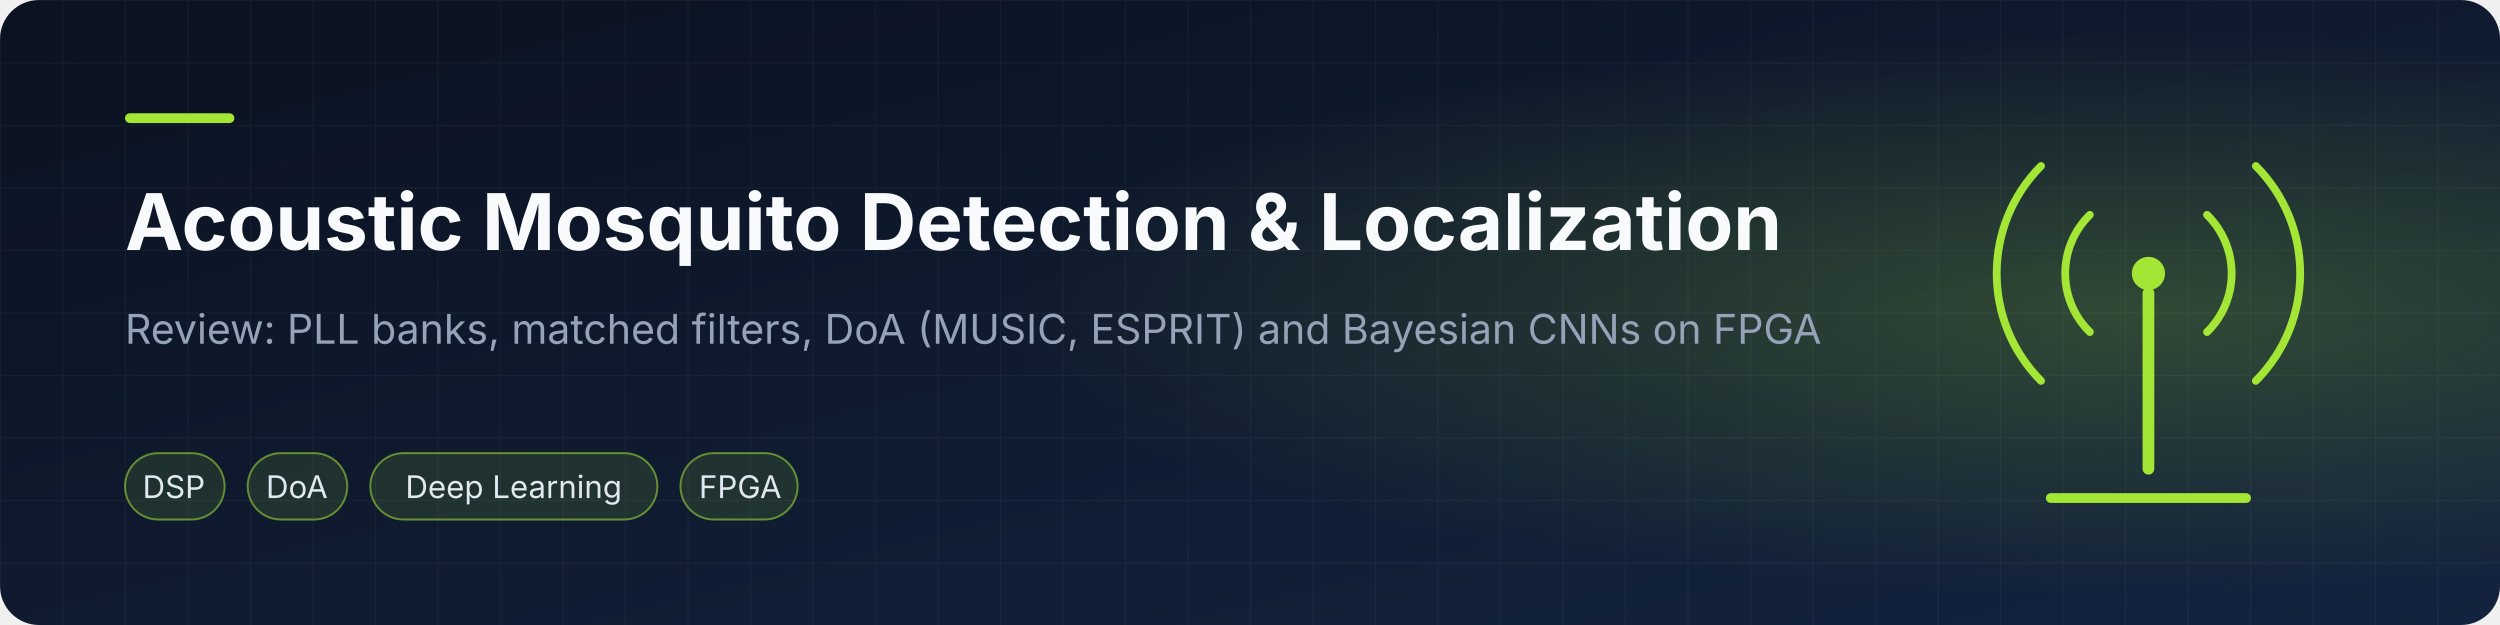
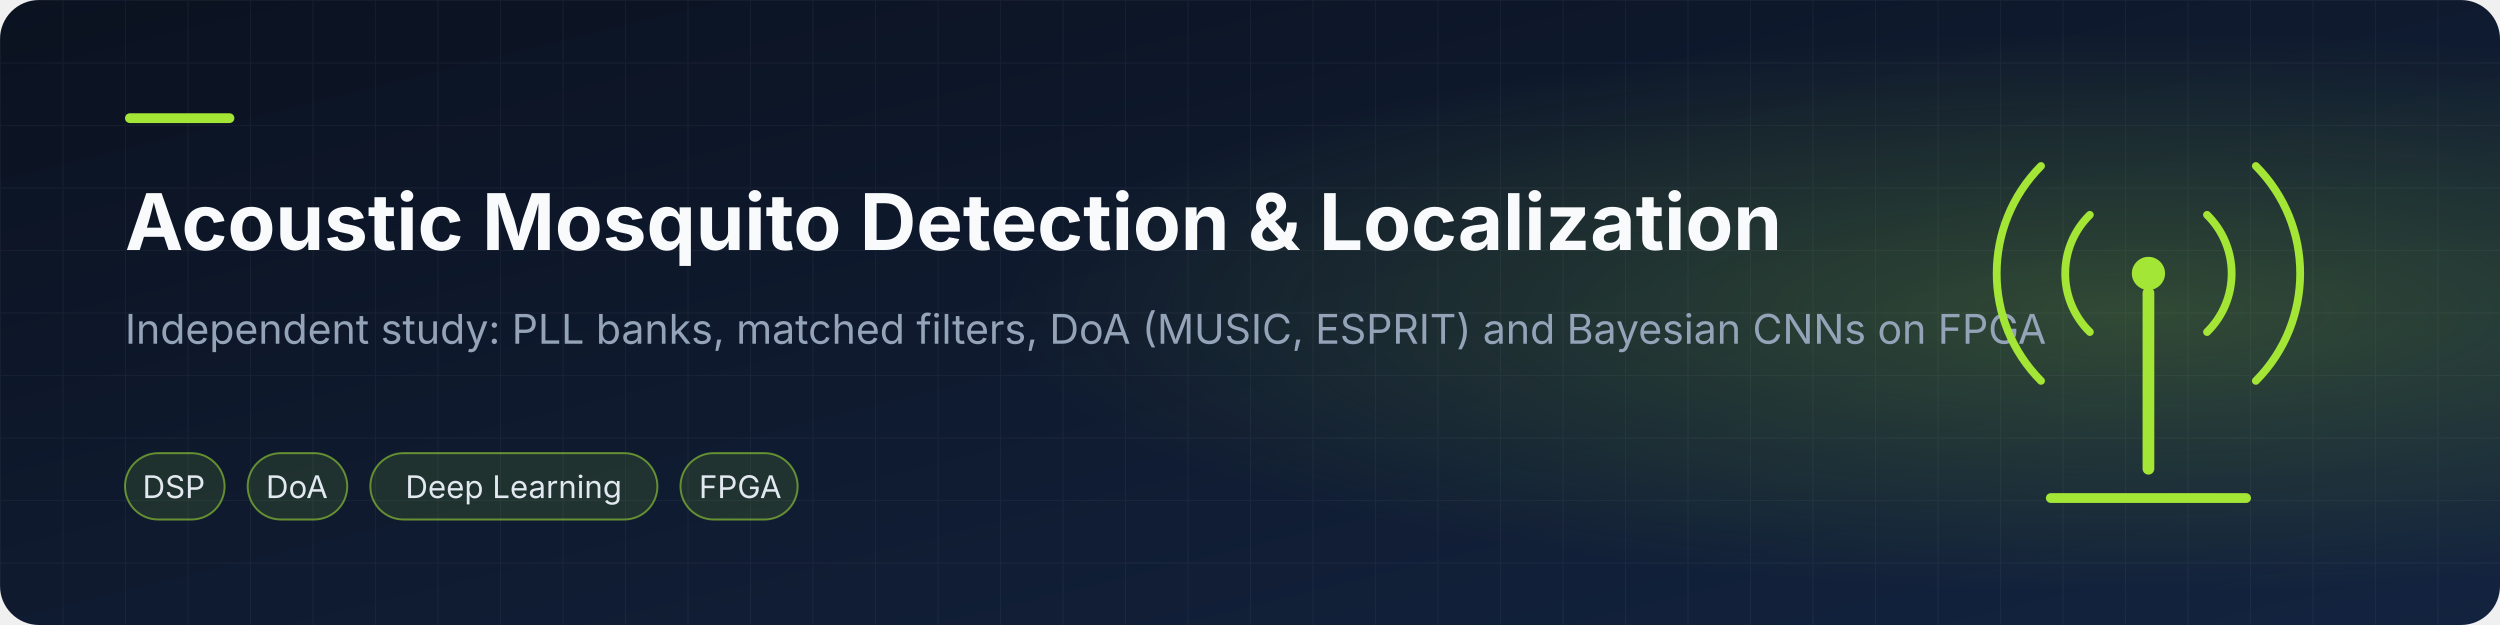
<svg xmlns="http://www.w3.org/2000/svg" width="1280" height="320" viewBox="0 0 1280 320" role="img" aria-label="Acoustic Mosquito Detection &amp; Localization">
  <defs>
    <linearGradient id="bg" x1="0" y1="0" x2="1" y2="1">
      <stop offset="0" stop-color="#0b1220" />
      <stop offset="1" stop-color="#13233f" />
    </linearGradient>
    <pattern id="grid" width="32" height="32" patternUnits="userSpaceOnUse">
      <path d="M32 0H0V32" fill="none" stroke="#ffffff" stroke-opacity=".04" />
    </pattern>
    <radialGradient id="glow" cx=".85" cy=".5" r=".45">
      <stop offset="0" stop-color="#a3e635" stop-opacity=".22" />
      <stop offset="1" stop-color="#a3e635" stop-opacity="0" />
    </radialGradient>
  </defs>
  <rect width="1280" height="320" rx="20" fill="url(#bg)" />
  <rect width="1280" height="320" rx="20" fill="url(#grid)" />
  <rect width="1280" height="320" rx="20" fill="url(#glow)" />
  <rect x="64" y="58" width="56" height="5" rx="2.5" fill="#a3e635" />
  <g font-family="Segoe UI, Inter, Helvetica Neue, Arial, sans-serif">
    <text x="64" y="128" font-size="40" font-weight="700" fill="#f8fafc">Acoustic Mosquito Detection &amp; Localization</text>
-     <text x="64" y="176" font-size="21" fill="#94a3b8">Review: PLL banks, matched filters, DoA (MUSIC, ESPRIT) and Bayesian CNNs on FPGA</text>
+     <text x="64" y="176" font-size="21" fill="#94a3b8">Independent study: PLL banks, matched filters, DoA (MUSIC, ESPRIT) and Bayesian CNNs on FPGA</text>
    <rect x="64" y="232" width="51" height="34" rx="17" fill="#a3e635" fill-opacity=".12" stroke="#a3e635" stroke-opacity=".55" />
    <text x="89" y="255" font-size="16" fill="#e2e8f0" text-anchor="middle">DSP</text>
    <rect x="126.8" y="232" width="51" height="34" rx="17" fill="#a3e635" fill-opacity=".12" stroke="#a3e635" stroke-opacity=".55" />
    <text x="152" y="255" font-size="16" fill="#e2e8f0" text-anchor="middle">DoA</text>
    <rect x="189.6" y="232" width="147" height="34" rx="17" fill="#a3e635" fill-opacity=".12" stroke="#a3e635" stroke-opacity=".55" />
    <text x="263" y="255" font-size="16" fill="#e2e8f0" text-anchor="middle">Deep Learning</text>
    <rect x="348.4" y="232" width="60" height="34" rx="17" fill="#a3e635" fill-opacity=".12" stroke="#a3e635" stroke-opacity=".55" />
    <text x="379" y="255" font-size="16" fill="#e2e8f0" text-anchor="middle">FPGA</text>
  </g>
  <g transform="translate(980 40)" stroke="#a3e635" fill="#a3e635" stroke-linecap="round" font-family="Segoe UI, Arial, sans-serif">
    <path d="M120 200 v-90" stroke-width="6" />
    <circle cx="120" cy="100" r="8" />
    <path d="M90 70 a42 42 0 0 0 0 60 M150 70 a42 42 0 0 1 0 60 M65 45 a78 78 0 0 0 0 110 M175 45 a78 78 0 0 1 0 110" fill="none" stroke-width="4" />
    <path d="M70 215 h100" stroke-width="5" />
  </g>
</svg>
